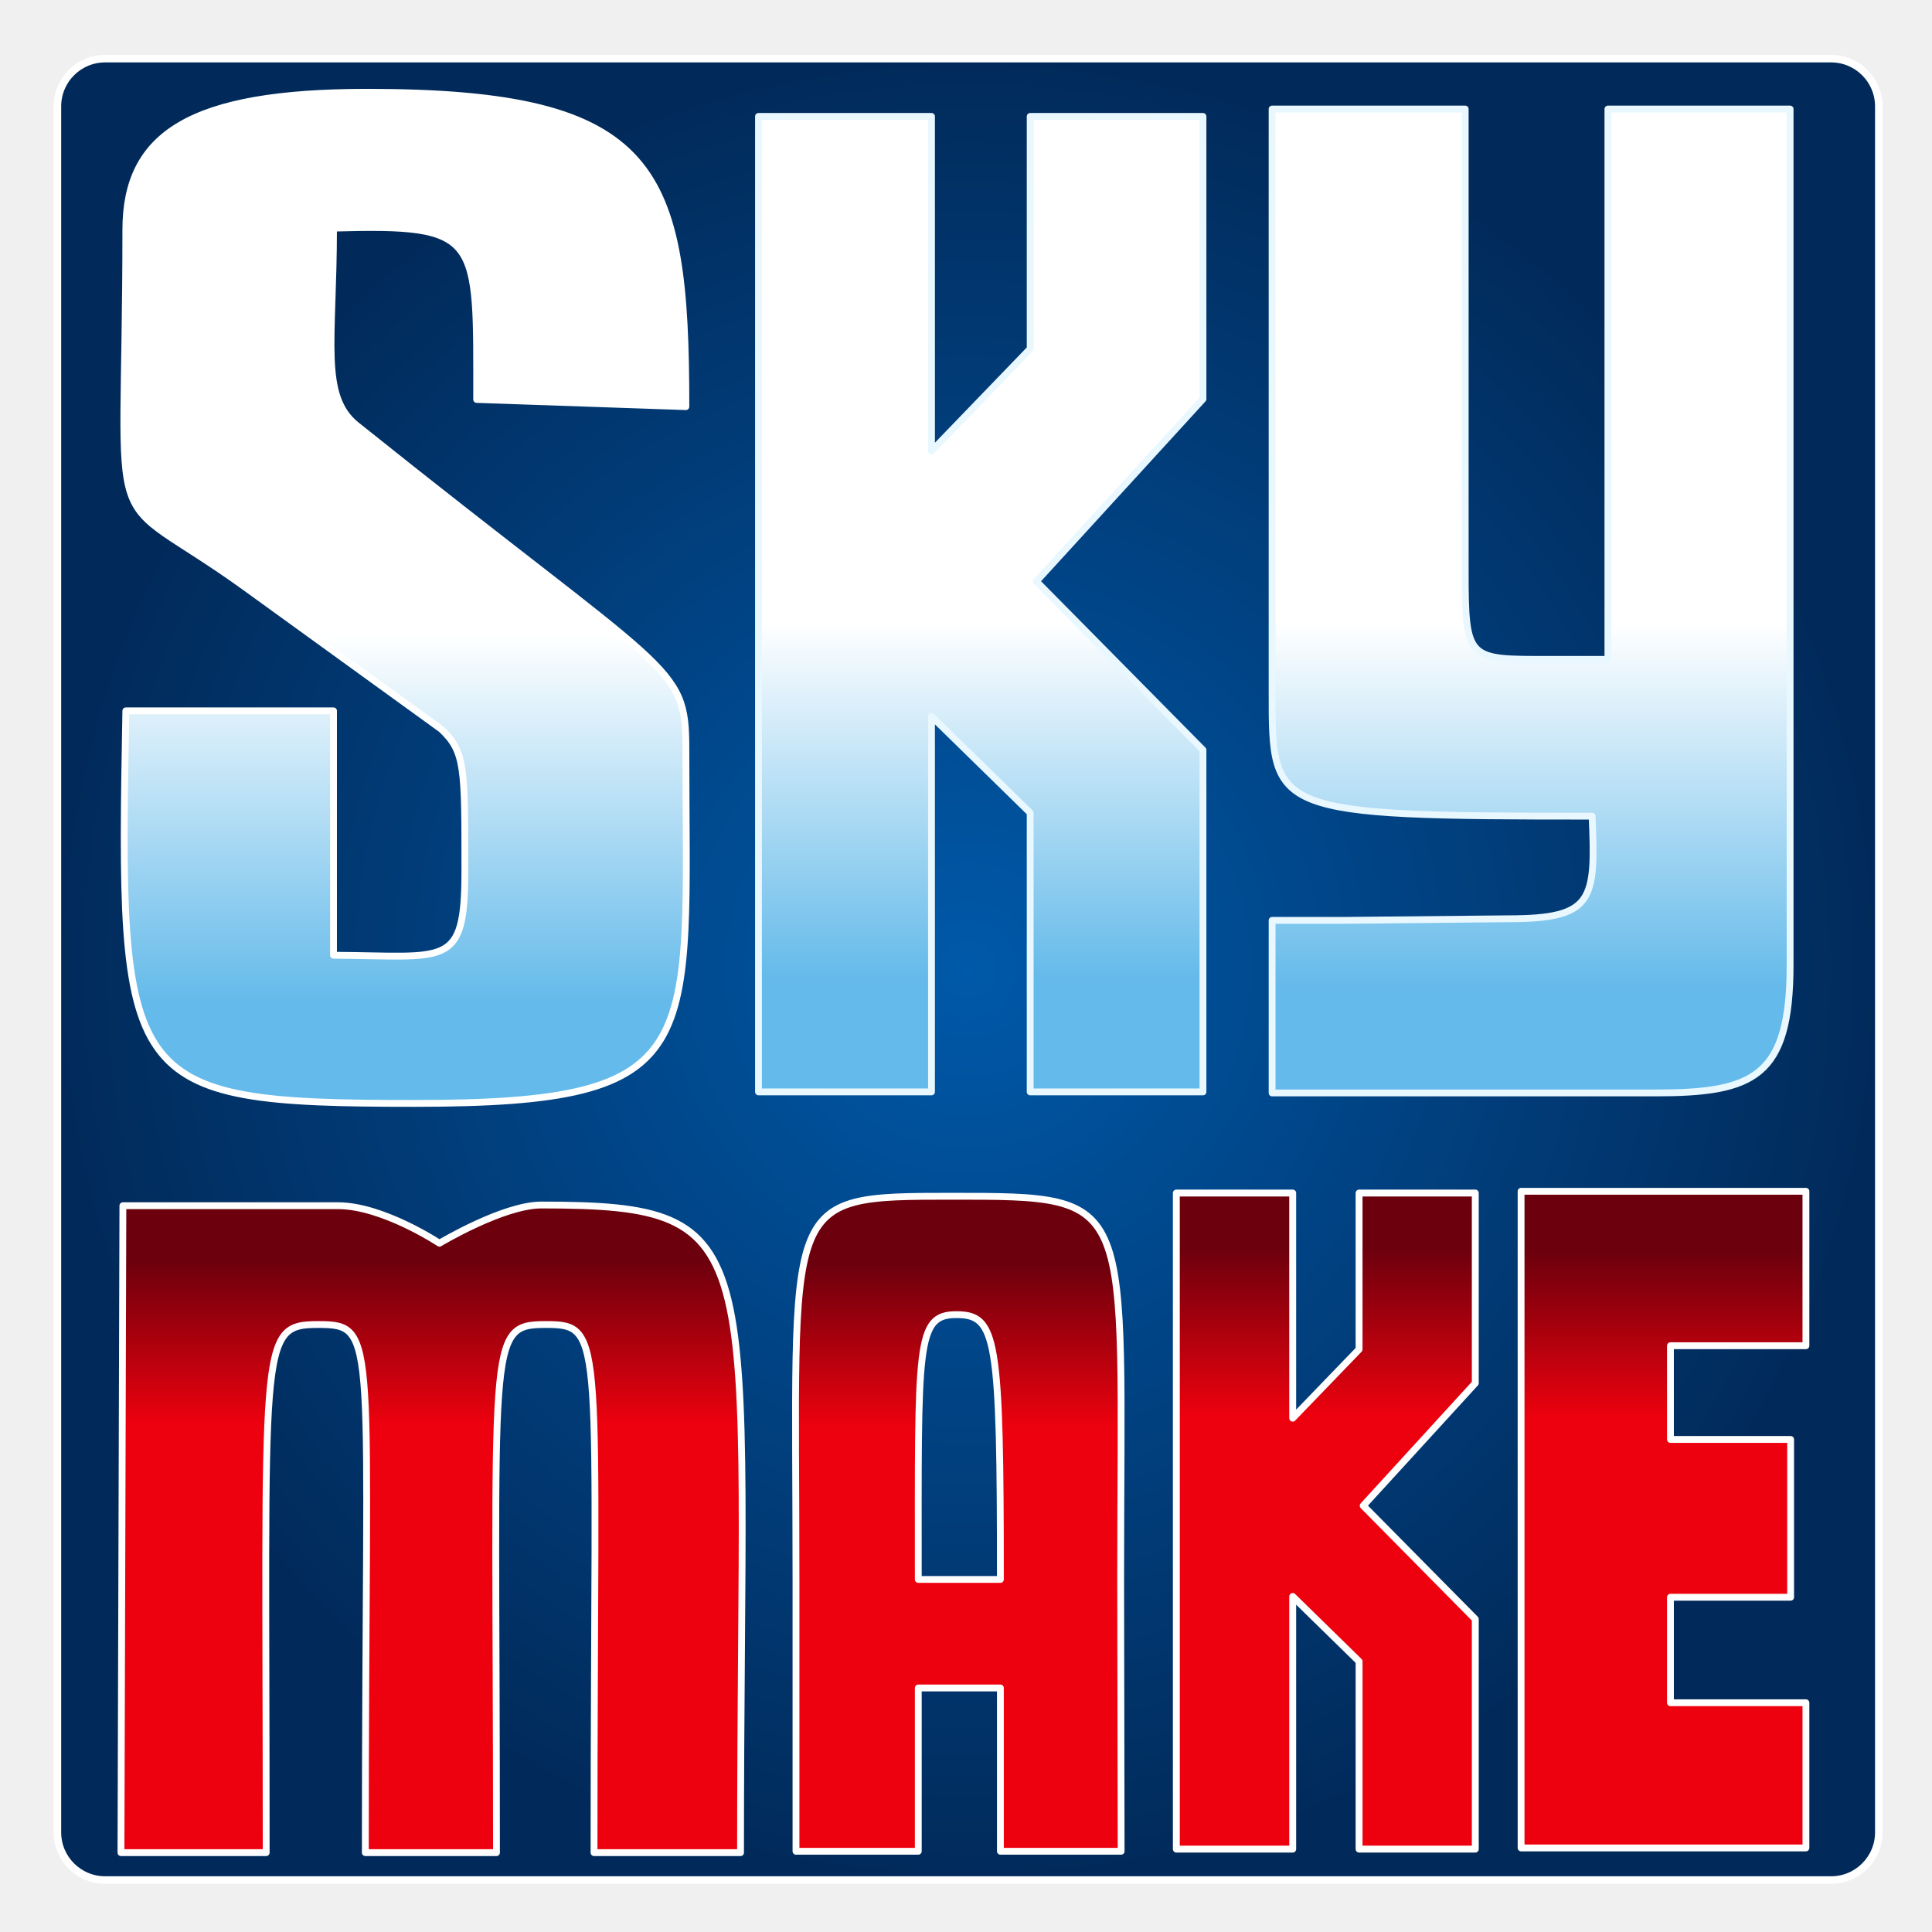
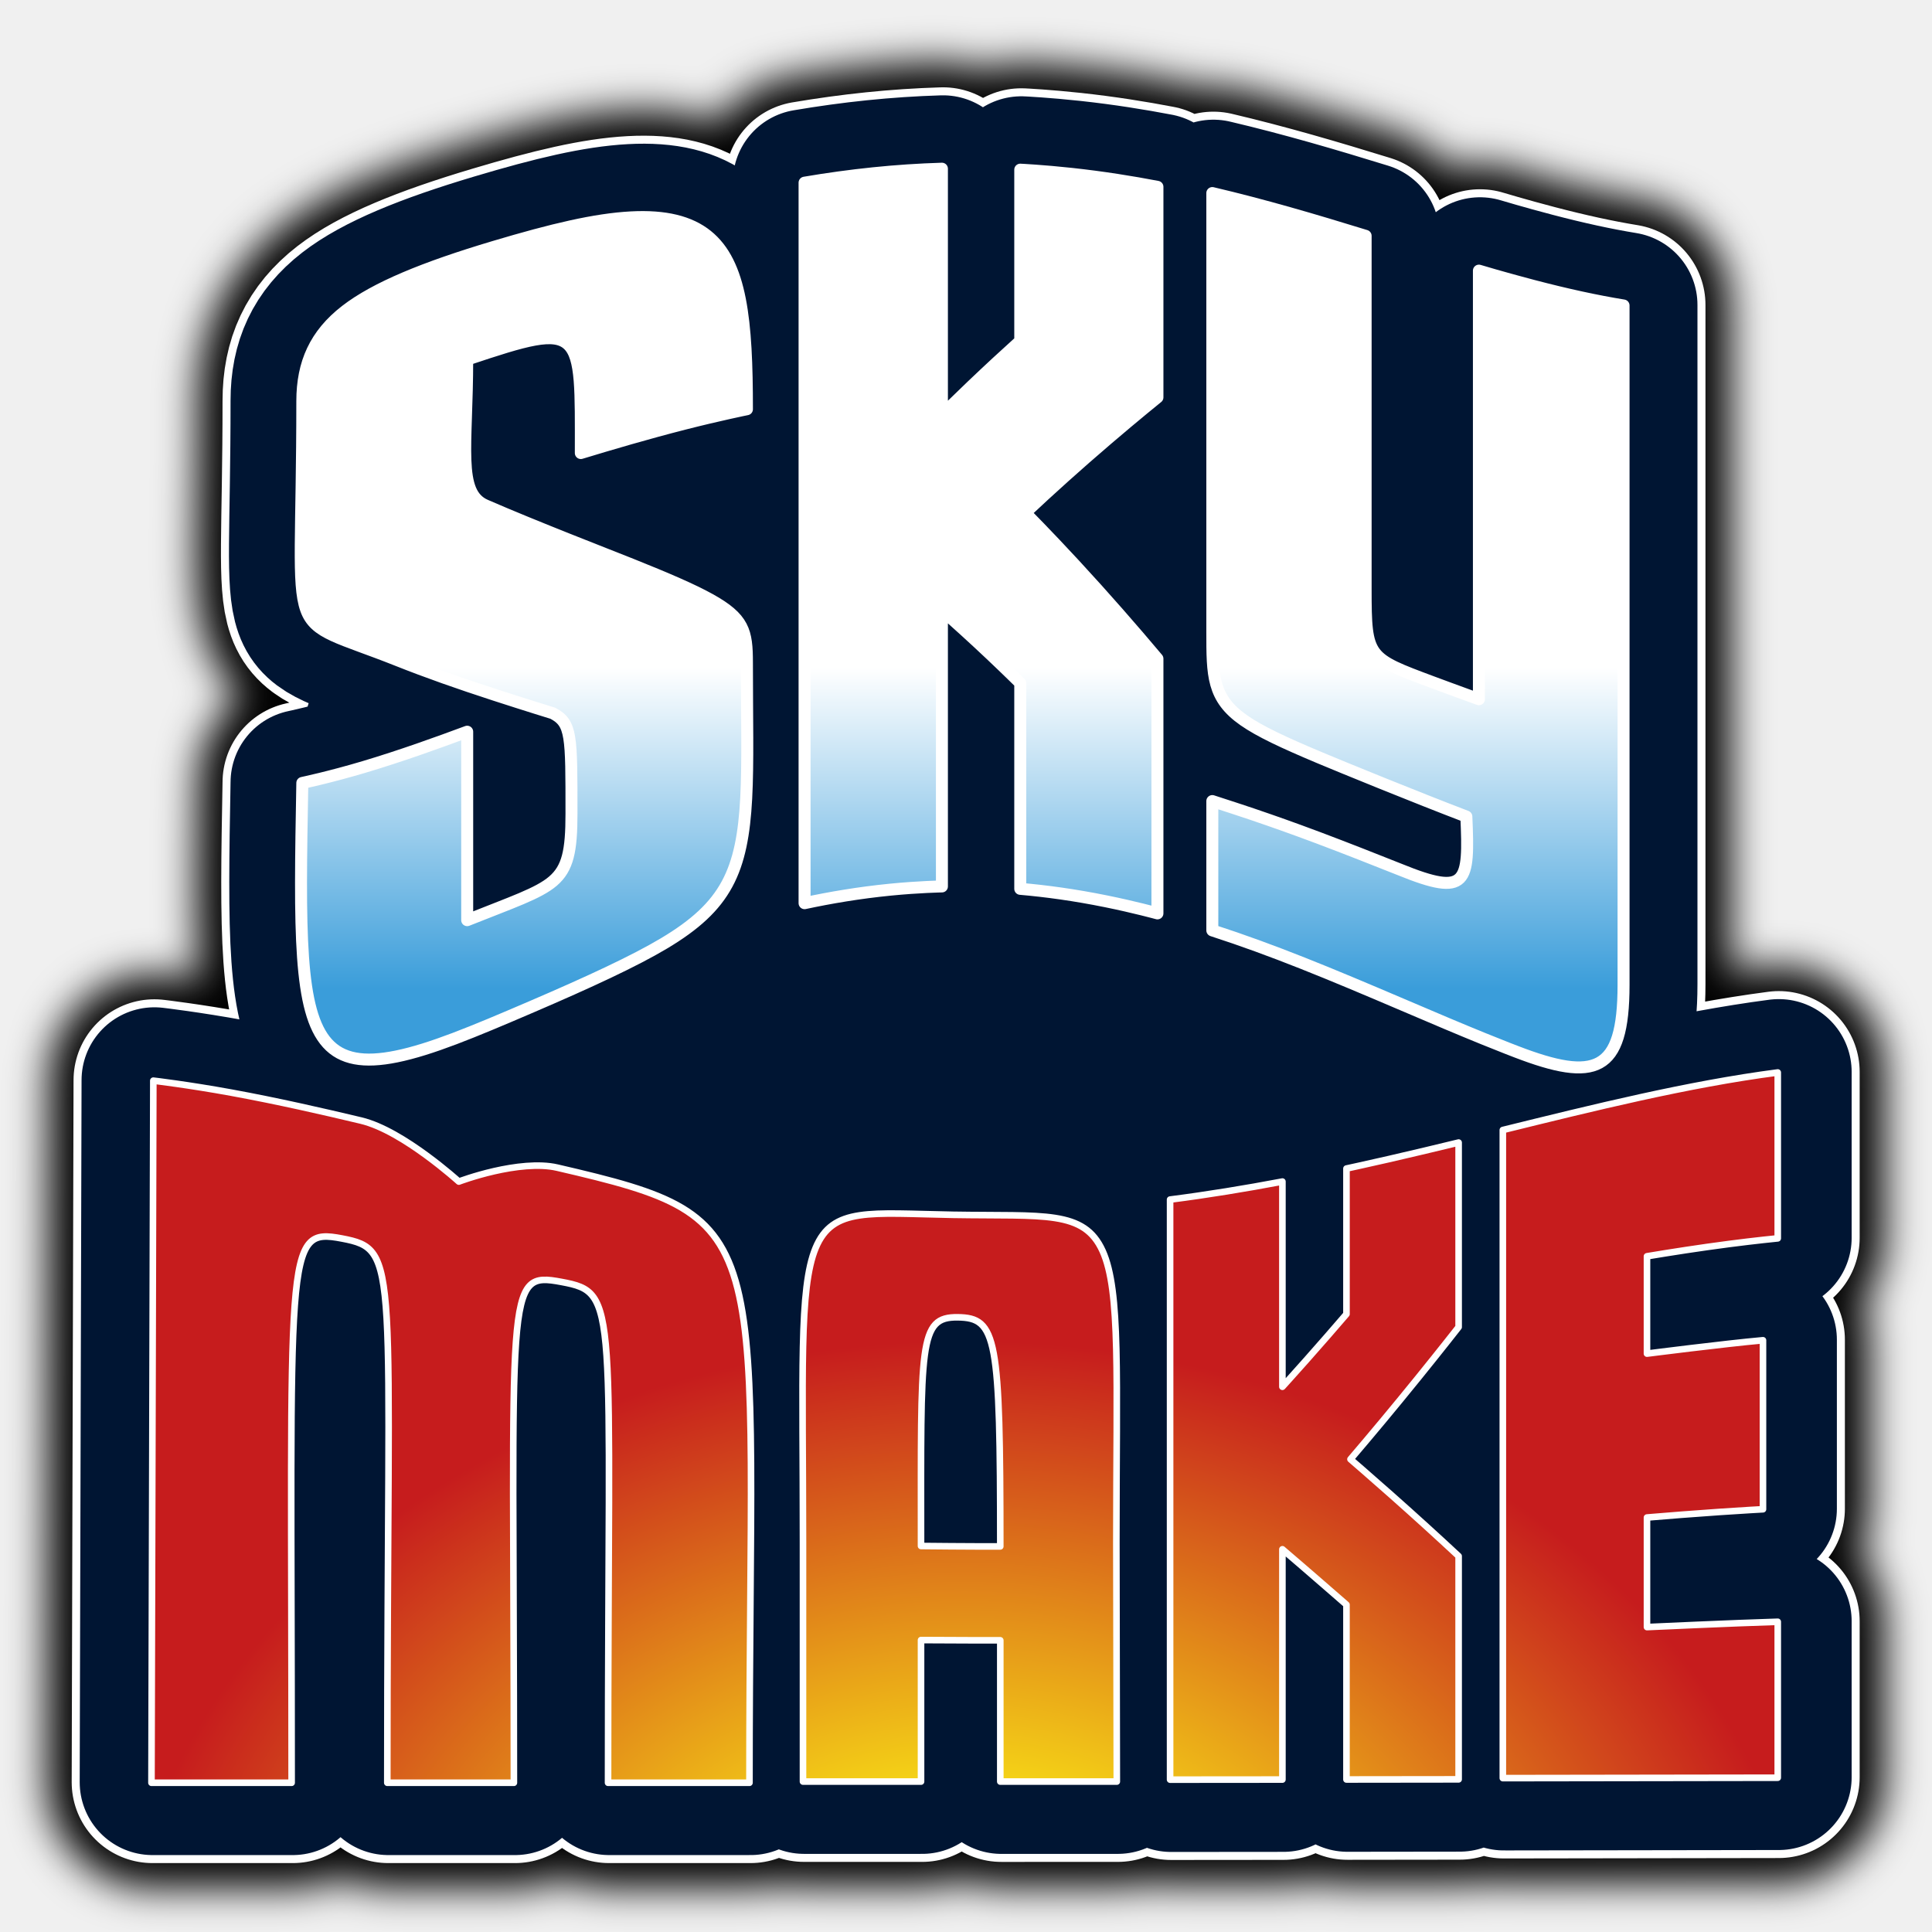
<svg xmlns="http://www.w3.org/2000/svg" xmlns:xlink="http://www.w3.org/1999/xlink" width="512" height="512" viewBox="0 0 512 512" version="1.1" id="svg1" xml:space="preserve">
  <defs id="defs1">
-     <linearGradient id="linearGradient37">
-       <stop style="stop-color:#0059a9;stop-opacity:1;" offset="0" id="stop37" />
-       <stop style="stop-color:#012a5a;stop-opacity:1;" offset="1" id="stop38" />
-     </linearGradient>
    <linearGradient id="linearGradient36">
-       <stop style="stop-color:#ffffff;stop-opacity:1;" offset="0.522" id="stop35" />
-       <stop style="stop-color:#64baea;stop-opacity:1;" offset="0.887" id="stop36" />
-     </linearGradient>
-     <linearGradient id="linearGradient31">
-       <stop style="stop-color:#ffffff;stop-opacity:1;" offset="0.522" id="stop30" />
-       <stop style="stop-color:#64baea;stop-opacity:1;" offset="0.887" id="stop31" />
+       <stop style="stop-color:#ffffff;stop-opacity:1;" offset="0.477" id="stop35" />
+       <stop style="stop-color:#3a9dda;stop-opacity:1;" offset="0.879" id="stop36" />
    </linearGradient>
    <linearGradient id="linearGradient27">
-       <stop style="stop-color:#6d000d;stop-opacity:1;" offset="0.087" id="stop26" />
-       <stop style="stop-color:#ee010e;stop-opacity:1;" offset="0.342" id="stop27" />
+       <stop style="stop-color:#f4d117;stop-opacity:1;" offset="0.352" id="stop27" />
+       <stop style="stop-color:#c61c1d;stop-opacity:1;" offset="1" id="stop26" />
    </linearGradient>
    <rect x="71.841" y="51.465" width="524.951" height="669.995" id="rect1" />
-     <linearGradient xlink:href="#linearGradient31" id="linearGradient19" gradientUnits="userSpaceOnUse" x1="-179.708" y1="-562.436" x2="-179.708" y2="-377.495" gradientTransform="matrix(1.39886,0,0,1.39886,569.6779,816.6359)" />
-     <linearGradient xlink:href="#linearGradient36" id="linearGradient20" gradientUnits="userSpaceOnUse" x1="-46.325" y1="-518.079" x2="-46.325" y2="-329.125" gradientTransform="matrix(1.39886,0,0,1.39886,538.3342,752.0112)" />
-     <linearGradient xlink:href="#linearGradient27" id="linearGradient50" gradientUnits="userSpaceOnUse" gradientTransform="matrix(0.5633467,0,0,0.9402911,239.2843,582.6886)" x1="425.843" y1="-282.729" x2="425.843" y2="-98.293" />
-     <linearGradient xlink:href="#linearGradient27" id="linearGradient51" gradientUnits="userSpaceOnUse" gradientTransform="matrix(0.9408379,0,0,0.9408379,743.8581,854.0133)" x1="-458.194" y1="-572.006" x2="-458.194" y2="-386.808" />
-     <linearGradient xlink:href="#linearGradient27" id="linearGradient52" gradientUnits="userSpaceOnUse" gradientTransform="matrix(0.937952,0,0,0.937952,414.6947,583.3395)" x1="-215.731" y1="-280.259" x2="-215.731" y2="-99.271" />
-     <linearGradient xlink:href="#linearGradient27" id="linearGradient53" gradientUnits="userSpaceOnUse" gradientTransform="matrix(1.456703,0,0,1.144169,882.9626,933.6108)" x1="-580.645" y1="-536.814" x2="-580.645" y2="-387.592" />
-     <linearGradient xlink:href="#linearGradient31" id="linearGradient17" x1="36.309" y1="46.168" x2="36.309" y2="247.855" gradientUnits="userSpaceOnUse" gradientTransform="matrix(1.321401,0,0,1.321401,-22.09535,-31.955)" />
-     <radialGradient xlink:href="#linearGradient37" id="radialGradient38" cx="256.56" cy="256.885" fx="256.56" fy="256.885" r="242.347" gradientUnits="userSpaceOnUse" />
+     <linearGradient xlink:href="#linearGradient36" id="linearGradient20" gradientUnits="userSpaceOnUse" x1="32.895" y1="-521.312" x2="32.895" y2="-330.864" gradientTransform="matrix(1.39886,0,0,1.39886,538.3342,752.0112)" />
+     <radialGradient xlink:href="#linearGradient27" id="radialGradient1" cx="255.323" cy="746.617" fx="255.323" fy="746.617" r="224.172" gradientTransform="matrix(1.036821,0,0,0.820803,-9.401334,-59.19222)" gradientUnits="userSpaceOnUse" />
+     <filter style="color-interpolation-filters:sRGB" id="filter11" x="-0.095" y="-0.095" width="1.189" height="1.191">
+       <feGaussianBlur stdDeviation="5.552" id="feGaussianBlur11" />
+     </filter>
  </defs>
  <g id="layer1">
-     <rect style="opacity:1;fill:url(#radialGradient38);stroke:#ffffff;stroke-width:2;stroke-linecap:round;stroke-linejoin:round;stroke-miterlimit:4.1;stroke-dasharray:none;stroke-opacity:1;paint-order:normal" id="rect36" width="482.694" height="482.694" x="15.213" y="15.538" ry="12.649" />
-     <path style="font-weight:bold;font-size:266.667px;font-family:Cantarell;-inkscape-font-specification:'Cantarell Bold';fill:url(#linearGradient50);stroke:#ffffff;stroke-width:1.811;stroke-linecap:round;stroke-linejoin:round;stroke-miterlimit:4.1;stroke-dasharray:none;stroke-opacity:1" d="m 403.103,489.722 h 75.486 V 451.243 H 442.685 v -27.957 h 31.848 v -41.817 h -31.848 v -24.835 h 35.904 v -40.929 h -75.486 z" id="path22-0" />
-     <path style="font-size:266.667px;font-family:'Ubuntu Condensed';-inkscape-font-specification:'Ubuntu Condensed, ';fill:url(#linearGradient51);stroke:#ffffff;stroke-width:1.828;stroke-linecap:round;stroke-linejoin:round;stroke-miterlimit:4.1;stroke-dasharray:none;stroke-opacity:1;paint-order:normal" d="m 390.966,316.166 v 50.379 l -29.7,32.484 29.7,30.058 v 60.946 H 360.169 V 440.288 L 342.58,423.082 v 66.951 H 311.742 V 316.166 h 30.838 v 59.663 l 17.589,-18.237 v -41.426 z" id="path17-8" />
-     <path id="path18-9" style="font-weight:bold;font-size:266.667px;font-family:Cantarell;-inkscape-font-specification:'Cantarell Bold';fill:url(#linearGradient52);stroke:#ffffff;stroke-width:1.811;stroke-linecap:round;stroke-linejoin:round;stroke-miterlimit:4.1;stroke-dasharray:none;stroke-opacity:1" d="m 210.946,418.57 v 72.035 h 32.409 v -43.272 h 21.76 v 43.272 h 31.996 l -0.127,-72.399 c 0,-101.442 4.85,-101.186 -44.688,-101.186 -45.897,0 -41.351,-0.004 -41.351,101.55 z m 42.479,-70.179 c 10.746,0 11.691,6.043 11.691,70.179 l -21.76,5.3e-4 c 0,-62.04 -0.677,-70.179 10.069,-70.179 z" />
-     <path id="path52" style="font-size:266.667px;font-family:'Ubuntu Condensed';-inkscape-font-specification:'Ubuntu Condensed, ';fill:url(#linearGradient53);stroke:#ffffff;stroke-width:1.811;stroke-linecap:round;stroke-linejoin:round;stroke-miterlimit:4.1;stroke-dasharray:none;stroke-opacity:1" d="m 32.567,319.523 -0.51,171.446 h 38.485 c 0,-135.567 -2.332,-139.96 13.819,-139.96 16.151,0 12.45,2.987 12.45,139.96 h 34.76 c 0,-136.224 -2.832,-139.96 13.107,-139.96 15.939,0 12.745,2.987 12.745,139.96 h 38.827 c 0,-161.712 8.83,-171.614 -52.796,-171.626 -10.124,-0.002 -26.999,10.127 -26.999,10.127 0,0 -15.009,-9.947 -26.855,-9.947 z" />
-     <path style="font-size:266.667px;font-family:'Ubuntu Condensed';-inkscape-font-specification:'Ubuntu Condensed, ';fill:url(#linearGradient20);stroke:#e9f7ff;stroke-width:1.811;stroke-linecap:round;stroke-linejoin:round;stroke-miterlimit:4.1;stroke-dasharray:none;stroke-opacity:1" d="M 426.116,174.743 V 28.896 l 48.281,2.8e-4 V 255.685 c 0,29.838 -9.613,33.959 -35.796,33.959 h -101.479 v -45.737 h 19.025 l 43.569,-0.422 c 22.679,0 23.168,-4.926 22.209,-27.193 -84.981,0 -84.804,-0.961 -84.804,-32.416 V 133.284 28.896 l 51.175,5.59e-4 V 151.194 c 0,23.963 0.66,23.55 22.39,23.55 z" id="path19" />
-     <path style="font-size:266.667px;font-family:'Ubuntu Condensed';-inkscape-font-specification:'Ubuntu Condensed, ';fill:url(#linearGradient19);stroke:#e9f7ff;stroke-width:1.811;stroke-linecap:round;stroke-linejoin:round;stroke-miterlimit:4.1;stroke-dasharray:none;stroke-opacity:1" d="m 318.8,30.852 v 74.905 l -44.158,48.298 44.158,44.691 v 90.616 h -45.79 v -73.963 l -26.151,-25.582 v 99.545 h -45.85 V 30.852 h 45.85 V 119.561 L 273.01,92.445 V 30.852 Z" id="path17" />
-     <path style="font-size:266.667px;font-family:'JetBrainsMono Nerd Font';-inkscape-font-specification:'JetBrainsMono Nerd Font';fill:url(#linearGradient17);stroke:#ffffff;stroke-width:1.811;stroke-linecap:round;stroke-linejoin:round;stroke-miterlimit:4.1;stroke-dasharray:none;stroke-opacity:1;paint-order:normal" d="m 109.88,292.418 c -77.877,0 -78.361,-4.679 -76.532,-104.037 h 55.036 v 64.769 c 29.952,0.141 34.813,3.659 34.813,-22.222 0,-27.541 0.083,-31.673 -6.243,-37.681 L 65.117,155.73 c -39.008,-28.231 -31.768,-6.93 -31.768,-94.823 0,-25.468 17.289,-36.455 63.94,-36.455 77.129,0 84.476,19.934 84.476,83.313 l -55.445,-1.906 c 0,-43.347 1.422,-46.511 -37.934,-45.404 0,29.808 -3.637,44.444 6.09,52.236 83.296,66.725 87.289,63.043 87.289,85.638 0,79.893 6.273,94.088 -71.884,94.088 z" id="text2" aria-label="S" />
+     <path id="path11" style="font-weight:bold;font-size:266.667px;font-family:Cantarell;-inkscape-font-specification:'Cantarell Bold';opacity:1;fill:#000000;fill-opacity:1;stroke:#000000;stroke-width:57.786;stroke-linecap:round;stroke-linejoin:round;stroke-miterlimit:4.1;stroke-dasharray:none;stroke-opacity:1;filter:url(#filter11)" d="m 429.899,281.354 c 4.669,-2.567 6.645,-9.123 6.645,-21.395 V 73.42 c -7.534,-1.231 -15.633,-2.993 -24.82,-5.4 -8.278,-2.169 -14.893,-4.168 -14.893,-4.168 V 181.53 c -4.231,-1.517 -12.691,-4.66 -12.691,-4.66 -8.921,-3.331 -13.556,-5.023 -15.91,-8.182 -2.37,-3.179 -2.504,-7.894 -2.504,-17.396 V 54.295 c -14.201,-4.379 -27.893,-8.406 -42.094,-11.746 v 81.049 39.283 46.609 l -0.836,47.643 -27.746,-6.043 13.514,-80.689 c 0.675,-17.517 -12.263,-47.249 0,-71.758 V 40.84 c -7.029,-1.343 -14.946,-2.62 -23.543,-3.555 -7.846,-0.854 -14.123,-1.158 -14.123,-1.158 V 83.176 c -4.016,3.617 -8.532,7.78 -13.443,12.471 -4.481,4.28 -8.066,7.84 -8.066,7.84 V 35.86 c -12.628,0.379 -25.085,1.693 -37.713,3.838 l 5.395,210.01 -31.495,-121.298 c 0,-24.356 8.76,-66.61 -0.681,-74.19 -4.719,-3.789 -11.426,-5.504 -20.912,-4.99 -9.785,0.53 -21.462,3.281 -37.619,8.104 -18.998,5.671 -32.522,11.197 -40.685,17.525 -8.351,6.474 -11.906,14.357 -11.906,24.828 0,36.137 -1.489,50.119 1.033,57.189 2.433,6.821 9.144,7.595 25.098,13.943 l -9.156,29.293 c -9.44,2.816 -16.975,4.395 -16.975,4.395 -0.752,41.012 -1.03,62.725 6.889,71.488 l 9.234,21.225 c -10.325,-2.465 -22.948,-5.355 -35.647,-7.674 -11.887,-2.171 -21.387,-3.281 -21.387,-3.281 -0.17,64.252 -0.51,192.777 -0.51,192.777 h 38.486 c 0,-73.607 -0.582,-111.711 0.854,-131.066 1.435,-19.349 4.89,-19.915 12.965,-18.373 8.074,1.542 11.189,3.014 12.281,21.955 1.093,18.961 0.168,55.548 0.168,127.484 h 34.76 c 0,-68.149 -0.706,-103.291 0.578,-121.029 1.286,-17.755 4.559,-17.977 12.529,-16.479 7.97,1.498 11.155,2.785 12.35,20.242 1.194,17.45 0.395,51.115 0.395,117.266 h 38.828 c 0,-74.724 2.207,-78.363 -3.289,-100.127 l 9.77,3.491 c -4.601,11.087 8.214,-15.796 8.214,30.553 v 65.754 c 10.806,0.003 32.41,0.004 32.41,0.004 V 439.858 c 7.255,0.072 21.76,0.066 21.76,0.066 v 38.793 c 10.668,-3.5e-4 31.996,-0.004 31.996,-0.004 -0.042,-21.886 -0.127,-65.639 -0.127,-65.639 l 14.758,-19.393 v 84.504 c 10.281,-0.007 30.838,-0.027 30.838,-0.027 v -63.227 c 5.864,4.986 17.588,15.211 17.588,15.211 v 47.996 c 10.268,-0.012 30.799,-0.037 30.799,-0.037 V 394.969 l 12.137,26.468 v 56.331 c 25.167,-0.044 75.486,-0.113 75.486,-0.113 v -42.818 c -11.97,0.354 -35.904,1.455 -35.904,1.455 v -30.082 c 5.873,-0.492 12.708,-1.034 19.906,-1.525 6.635,-0.453 11.941,-0.742 11.941,-0.742 v -46.4 c -10.618,0.951 -31.848,3.666 -31.848,3.666 v -26.725 c 6.61,-1.099 14.337,-2.307 22.441,-3.365 7.48,-0.976 13.463,-1.559 13.463,-1.559 v -45.545 c -24.693,3.219 -50.793,9.717 -75.486,15.799 z" transform="matrix(0.9651708,0,0,0.9651708,9.201468,9.954218)" />
+     <path id="path10" style="font-weight:bold;font-size:266.667px;font-family:Cantarell;-inkscape-font-specification:'Cantarell Bold';fill:#001533;fill-opacity:1;stroke:#ffffff;stroke-width:42.854;stroke-linecap:round;stroke-linejoin:round;stroke-miterlimit:4.1;stroke-dasharray:none;stroke-opacity:1" d="m 424.127,281.509 c 4.506,-2.477 6.413,-8.805 6.413,-20.649 V 80.817 c -7.271,-1.188 -15.089,-2.889 -23.956,-5.212 -7.989,-2.093 -14.374,-4.023 -14.374,-4.023 V 185.161 c -4.084,-1.464 -12.249,-4.498 -12.249,-4.498 -8.61,-3.215 -13.084,-4.848 -15.356,-7.897 -2.287,-3.068 -2.417,-7.619 -2.417,-16.791 V 62.358 C 348.482,58.132 335.267,54.245 321.561,51.021 v 78.226 37.915 44.986 l -0.807,45.984 -26.78,-5.832 13.043,-77.878 c 0.652,-16.907 -11.836,-45.603 0,-69.259 V 49.372 c -6.784,-1.297 -14.426,-2.528 -22.723,-3.431 -7.573,-0.824 -13.631,-1.118 -13.631,-1.118 v 45.41 c -3.877,3.491 -8.234,7.509 -12.975,12.036 -4.325,4.131 -7.785,7.567 -7.785,7.567 V 44.565 c -12.188,0.365 -24.211,1.634 -36.399,3.704 l 5.207,202.696 -30.398,-117.073 c 0,-23.508 8.455,-64.29 -0.658,-71.606 -4.554,-3.657 -11.028,-5.312 -20.184,-4.816 -9.444,0.511 -20.714,3.166 -36.309,7.821 -18.336,5.473 -31.39,10.807 -39.268,16.915 -8.061,6.249 -11.492,13.857 -11.492,23.963 0,34.879 -1.437,48.373 0.997,55.198 2.348,6.583 8.826,7.331 24.224,13.458 l -8.837,28.273 c -9.111,2.718 -16.383,4.241 -16.383,4.241 -0.726,39.584 -0.994,60.54 6.649,68.998 l 8.913,20.485 C 85.998,294.442 73.815,291.653 61.559,289.415 50.086,287.32 40.917,286.248 40.917,286.248 40.753,348.262 40.425,472.311 40.425,472.311 h 37.146 c 0,-71.044 -0.562,-107.82 0.824,-126.501 1.385,-18.675 4.72,-19.221 12.513,-17.733 7.793,1.488 10.799,2.909 11.853,21.19 1.055,18.301 0.162,53.614 0.162,123.044 h 33.549 c 0,-65.775 -0.682,-99.693 0.558,-116.814 1.241,-17.136 4.4,-17.351 12.093,-15.905 7.692,1.446 10.767,2.688 11.919,19.537 1.152,16.842 0.381,49.335 0.381,113.181 h 37.476 c 0,-72.121 2.13,-75.633 -3.175,-96.64 l 9.43,3.369 c -4.441,10.701 7.928,-15.246 7.928,29.489 v 63.464 c 10.429,0.003 31.281,0.004 31.281,0.004 v -37.504 c 7.002,0.07 21.002,0.064 21.002,0.064 v 37.442 c 10.296,-3.4e-4 30.882,-0.004 30.882,-0.004 -0.041,-21.123 -0.123,-63.353 -0.123,-63.353 l 14.244,-18.718 v 81.561 c 9.923,-0.007 29.764,-0.026 29.764,-0.026 v -61.024 c 5.66,4.812 16.975,14.681 16.975,14.681 v 46.324 c 9.911,-0.011 29.726,-0.036 29.726,-0.036 v -80.237 l 11.714,25.546 v 54.369 c 24.291,-0.043 72.857,-0.109 72.857,-0.109 v -41.327 c -11.554,0.341 -34.654,1.404 -34.654,1.404 v -29.034 c 5.668,-0.475 12.265,-0.998 19.213,-1.472 6.404,-0.437 11.525,-0.716 11.525,-0.716 v -44.784 c -10.248,0.918 -30.738,3.538 -30.738,3.538 V 332.787 c 6.38,-1.061 13.837,-2.227 21.66,-3.248 7.22,-0.942 12.994,-1.504 12.994,-1.504 v -43.959 c -23.833,3.107 -49.024,9.379 -72.857,15.249 z" />
+     <path id="path22-0-2" style="font-weight:bold;font-size:266.667px;font-family:Cantarell;-inkscape-font-specification:'Cantarell Bold';fill:#001533;fill-opacity:1;stroke:#001533;stroke-width:38.607;stroke-linecap:round;stroke-linejoin:round;stroke-miterlimit:4.1;stroke-dasharray:none;stroke-opacity:1" d="m 424.127,281.509 c 4.506,-2.477 6.413,-8.805 6.413,-20.649 V 80.817 c -7.271,-1.188 -15.089,-2.889 -23.956,-5.212 -7.989,-2.093 -14.374,-4.023 -14.374,-4.023 V 185.161 c -4.084,-1.464 -12.249,-4.498 -12.249,-4.498 -8.61,-3.215 -13.084,-4.848 -15.356,-7.897 -2.287,-3.068 -2.417,-7.619 -2.417,-16.791 V 62.358 C 348.482,58.132 335.267,54.245 321.561,51.021 v 78.226 37.915 44.986 l -0.807,45.984 -26.78,-5.832 13.043,-77.878 c 0.652,-16.907 -11.836,-45.603 0,-69.259 V 49.372 c -6.784,-1.297 -14.426,-2.528 -22.723,-3.431 -7.573,-0.824 -13.631,-1.118 -13.631,-1.118 v 45.41 c -3.877,3.491 -8.234,7.509 -12.975,12.036 -4.325,4.131 -7.785,7.567 -7.785,7.567 V 44.565 c -12.188,0.365 -24.211,1.634 -36.399,3.704 l 5.207,202.696 -30.398,-117.073 c 0,-23.508 8.455,-64.29 -0.658,-71.606 -4.554,-3.657 -11.028,-5.312 -20.184,-4.816 -9.444,0.511 -20.714,3.166 -36.309,7.821 -18.336,5.473 -31.39,10.807 -39.268,16.915 -8.061,6.249 -11.492,13.857 -11.492,23.963 0,34.879 -1.437,48.373 0.997,55.198 2.348,6.583 8.826,7.331 24.224,13.458 l -8.837,28.273 c -9.111,2.718 -16.383,4.241 -16.383,4.241 -0.726,39.584 -0.994,60.54 6.649,68.998 l 8.913,20.485 C 85.998,294.442 73.815,291.653 61.559,289.415 50.086,287.32 40.917,286.248 40.917,286.248 40.753,348.262 40.425,472.311 40.425,472.311 h 37.146 c 0,-71.044 -0.562,-107.82 0.824,-126.501 1.385,-18.675 4.72,-19.221 12.513,-17.733 7.793,1.488 10.799,2.909 11.853,21.19 1.055,18.301 0.162,53.614 0.162,123.044 h 33.549 c 0,-65.775 -0.682,-99.693 0.558,-116.814 1.241,-17.136 4.4,-17.351 12.093,-15.905 7.692,1.446 10.767,2.688 11.919,19.537 1.152,16.842 0.381,49.335 0.381,113.181 h 37.476 c 0,-72.121 2.13,-75.633 -3.175,-96.64 l 9.43,3.369 c -4.441,10.701 7.928,-15.246 7.928,29.489 v 63.464 c 10.429,0.003 31.281,0.004 31.281,0.004 v -37.504 c 7.002,0.07 21.002,0.064 21.002,0.064 v 37.442 c 10.296,-3.4e-4 30.882,-0.004 30.882,-0.004 -0.041,-21.123 -0.123,-63.353 -0.123,-63.353 l 14.244,-18.718 v 81.561 c 9.923,-0.007 29.764,-0.026 29.764,-0.026 v -61.024 c 5.66,4.812 16.975,14.681 16.975,14.681 v 46.324 c 9.911,-0.011 29.726,-0.036 29.726,-0.036 v -80.237 l 11.714,25.546 v 54.369 c 24.291,-0.043 72.857,-0.109 72.857,-0.109 v -41.327 c -11.554,0.341 -34.654,1.404 -34.654,1.404 v -29.034 c 5.668,-0.475 12.265,-0.998 19.213,-1.472 6.404,-0.437 11.525,-0.716 11.525,-0.716 v -44.784 c -10.248,0.918 -30.738,3.538 -30.738,3.538 V 332.787 c 6.38,-1.061 13.837,-2.227 21.66,-3.248 7.22,-0.942 12.994,-1.504 12.994,-1.504 v -43.959 c -23.833,3.107 -49.024,9.379 -72.857,15.249 z" />
+     <path id="path22-0" style="font-weight:bold;font-size:266.667px;font-family:Cantarell;-inkscape-font-specification:'Cantarell Bold';fill:url(#radialGradient1);stroke:#ffffff;stroke-width:1.811;stroke-linecap:round;stroke-linejoin:round;stroke-miterlimit:4.1;stroke-dasharray:none;stroke-opacity:1" d="m 403.104,311.739 c 0,59.33 0,177.955 0,177.955 25.167,-0.044 75.486,-0.112 75.486,-0.112 0,-14.276 0,-42.82 0,-42.82 -11.97,0.354 -35.904,1.456 -35.904,1.456 0,-10.03 0,-30.083 0,-30.083 5.873,-0.492 12.707,-1.034 19.906,-1.525 6.635,-0.453 11.942,-0.741 11.942,-0.741 0,-15.47 0,-46.402 0,-46.402 -10.618,0.951 -31.848,3.667 -31.848,3.667 0,-8.91 0,-26.724 0,-26.724 6.61,-1.099 14.336,-2.307 22.441,-3.365 7.48,-0.976 13.463,-1.559 13.463,-1.559 0,-15.185 0,-45.545 0,-45.545 -24.693,3.219 -50.793,9.717 -75.486,15.799 z m -91.361,19.098 c 0,53.102 0,159.275 0,159.275 10.281,-0.007 30.838,-0.026 30.838,-0.026 0,-21.08 0,-63.227 0,-63.227 5.864,4.986 17.588,15.212 17.588,15.212 0,16.002 0,47.996 0,47.996 10.268,-0.012 30.799,-0.038 30.799,-0.038 0,-20.434 0,-61.289 0,-61.289 -5.593,-5.212 -11.733,-10.808 -18.563,-16.861 -6.185,-5.482 -11.136,-9.74 -11.136,-9.74 5.562,-6.513 11.765,-13.934 18.563,-22.329 6.188,-7.642 11.136,-13.965 11.136,-13.965 0,-16.891 0,-50.663 0,-50.663 -5.648,1.372 -12.32,2.973 -19.25,4.561 -6.417,1.47 -11.549,2.573 -11.549,2.573 0,13.326 0,39.969 0,39.969 -3.293,3.838 -6.967,8.061 -10.993,12.596 -3.664,4.128 -6.595,7.355 -6.595,7.355 0,-18.785 0,-56.345 0,-56.345 -10.304,1.952 -20.534,3.621 -30.838,4.947 z m -59.445,4.187 c -23.059,-0.392 -33.175,-2.235 -37.887,9.119 -4.601,11.087 -3.464,34.393 -3.464,80.741 0,21.922 0,65.753 0,65.753 10.806,0.003 32.41,0.005 32.41,0.005 0,-12.955 0,-38.858 0,-38.858 7.255,0.072 21.76,0.066 21.76,0.066 0,12.933 0,38.792 0,38.792 10.668,-3.5e-4 31.996,-0.004 31.996,-0.004 -0.042,-21.886 -0.127,-65.639 -0.127,-65.639 0,-45.985 1.213,-69.024 -3.767,-80.042 -5.122,-11.333 -16.009,-9.511 -40.92,-9.934 z M 143.453,322.064 c -5.075,-1.177 -11.798,-0.281 -17.296,0.974 -5.483,1.252 -9.703,2.858 -9.703,2.858 0,0 -3.751,-3.411 -8.986,-7.242 -5.209,-3.812 -11.972,-8.099 -17.87,-9.508 -10.325,-2.465 -22.948,-5.357 -35.647,-7.676 -11.887,-2.171 -21.386,-3.281 -21.386,-3.281 -0.17,64.252 -0.51,192.778 -0.51,192.778 12.831,0 38.486,0 38.486,0 0,-73.608 -0.583,-111.713 0.853,-131.068 1.435,-19.349 4.891,-19.915 12.966,-18.373 8.074,1.542 11.189,3.014 12.281,21.956 1.093,18.961 0.168,55.55 0.168,127.486 11.589,0 34.76,0 34.76,0 0,-68.149 -0.708,-103.292 0.577,-121.031 1.286,-17.755 4.56,-17.976 12.531,-16.477 7.97,1.498 11.155,2.785 12.349,20.242 1.194,17.45 0.395,51.116 0.395,117.266 12.945,0 38.828,0 38.828,0 0,-74.724 2.207,-114.006 -3.289,-135.771 -2.751,-10.892 -7.419,-17.422 -15.26,-22.09 -7.837,-4.665 -18.843,-7.471 -34.248,-11.044 z m 109.971,41.098 c 10.746,0.124 11.691,5.411 11.691,62.905 -7.255,0.047 -21.76,-0.109 -21.76,-0.109 0,-55.709 -0.677,-62.92 10.068,-62.796 z" transform="matrix(0.9651708,0,0,0.9651708,9.201468,-1.414849)" />
+     <path id="path19" style="font-size:266.667px;font-family:'Ubuntu Condensed';-inkscape-font-specification:'Ubuntu Condensed, ';fill:url(#linearGradient20);stroke:#ffffff;stroke-width:4;stroke-linecap:round;stroke-linejoin:round;stroke-miterlimit:4.1;stroke-dasharray:none;stroke-opacity:1" d="M 97.287,9.339 C 74.19,16.233 57.748,22.952 47.823,30.646 37.67,38.517 33.348,48.099 33.348,60.83 c 0,43.934 -1.81,60.933 1.257,69.529 2.958,8.293 11.117,9.235 30.513,16.953 9.917,3.946 20.326,7.607 32.4,11.534 10.791,3.509 19.438,6.159 19.438,6.159 6.326,3.343 6.242,7.317 6.242,33.612 0,12.355 -1.215,18.167 -6.174,22.426 -4.835,4.152 -13.787,7.1 -28.638,13.039 0,-20.973 0,-62.907 0,-62.907 -9.942,3.697 -22.166,8.101 -34.4,11.75 -11.476,3.424 -20.638,5.345 -20.638,5.345 -0.915,49.861 -1.25,76.258 8.377,86.912 4.808,5.321 12.124,6.641 23.087,4.398 11.42,-2.337 25.149,-8.027 45.07,-16.586 19.081,-8.198 34.26,-15.221 44.204,-21.159 10.42,-6.222 16.928,-12.202 21.046,-19.803 8.201,-15.138 6.633,-36.553 6.633,-73.88 0,-10.557 -0.998,-14.859 -12.409,-21.181 -5.732,-3.176 -13.987,-6.756 -26.101,-11.606 -7.758,-3.106 -32.286,-12.566 -48.779,-19.755 -9.727,-4.24 -6.09,-19.731 -6.09,-48.683 19.776,-6.621 29.064,-9.387 33.725,-4.965 4.564,4.33 4.208,15.524 4.208,36.189 10.167,-3.088 22.179,-6.631 34.655,-9.811 11.554,-2.945 20.791,-4.814 20.791,-4.814 0,-29.611 -1.837,-48.757 -13.315,-57.973 C 162.712,0.946 154.558,-1.138 143.025,-0.514 131.129,0.13 116.931,3.476 97.287,9.339 Z M 337.121,-8.636 c 0,32.852 0,98.537 0,98.537 0,15.923 0,47.759 0,47.759 0,14.846 -0.045,22.328 10.533,29.713 5.306,3.705 13.217,7.404 25.167,12.427 7.836,3.294 31.954,13.146 49.102,19.7 0.479,11.08 0.597,17.799 -2.24,20.608 -2.848,2.819 -8.618,1.687 -19.969,-2.926 -7.822,-3.105 -17.596,-6.985 -27.231,-10.604 -9.08,-3.411 -16.337,-5.913 -16.337,-5.913 -6.343,-2.256 -19.025,-6.338 -19.025,-6.338 0,14.394 0,43.173 0,43.173 20.329,6.589 38.874,14.294 63.427,24.776 11.697,4.994 18.957,8.083 26.954,11.334 6.869,2.792 11.098,4.396 11.098,4.396 13.096,5.032 22.037,6.81 27.717,3.687 5.676,-3.12 8.08,-11.09 8.08,-26.009 0,-75.611 0,-226.789 0,-226.789 -9.159,-1.497 -19.008,-3.639 -30.177,-6.566 -10.064,-2.637 -18.104,-5.067 -18.104,-5.067 0,47.699 0,143.068 0,143.068 -5.144,-1.844 -15.43,-5.664 -15.43,-5.664 -10.846,-4.05 -16.481,-6.109 -19.343,-9.949 -2.881,-3.865 -3.046,-9.597 -3.046,-21.15 0,-39.316 0,-117.923 0,-117.923 C 371.032,0.323 354.386,-4.576 337.121,-8.636 Z M 201.008,-12.102 c 0,80.188 0,240.515 0,240.515 8.566,-1.835 18.183,-3.479 28.657,-4.514 9.552,-0.944 17.192,-1.072 17.192,-1.072 0,-30.76 0,-92.261 0,-92.261 4.887,4.298 10.37,9.259 16.346,14.907 5.448,5.15 9.806,9.467 9.806,9.467 0,22.9 0,68.687 0,68.687 8.601,0.744 18.113,2.034 28.621,4.164 9.541,1.933 17.17,4.028 17.17,4.028 0,-28.344 0,-85.015 0,-85.015 -8.262,-9.822 -17.5,-20.423 -27.6,-31.347 -9.198,-9.949 -16.558,-17.366 -16.558,-17.366 8.32,-7.821 17.442,-16.044 27.6,-24.728 9.194,-7.86 16.558,-13.801 16.558,-13.801 0,-23.43 0,-70.277 0,-70.277 -8.545,-1.633 -18.169,-3.184 -28.621,-4.321 -9.539,-1.038 -17.17,-1.407 -17.17,-1.407 0,19.07 0,57.2 0,57.2 -4.883,4.397 -10.374,9.457 -16.346,15.16 -5.448,5.203 -9.806,9.533 -9.806,9.533 0,-27.411 0,-82.218 0,-82.218 -15.353,0.46 -30.497,2.057 -45.85,4.665 z" transform="matrix(0.7938795,0,0,0.7938795,53.64352,58.01859)" />
  </g>
</svg>
